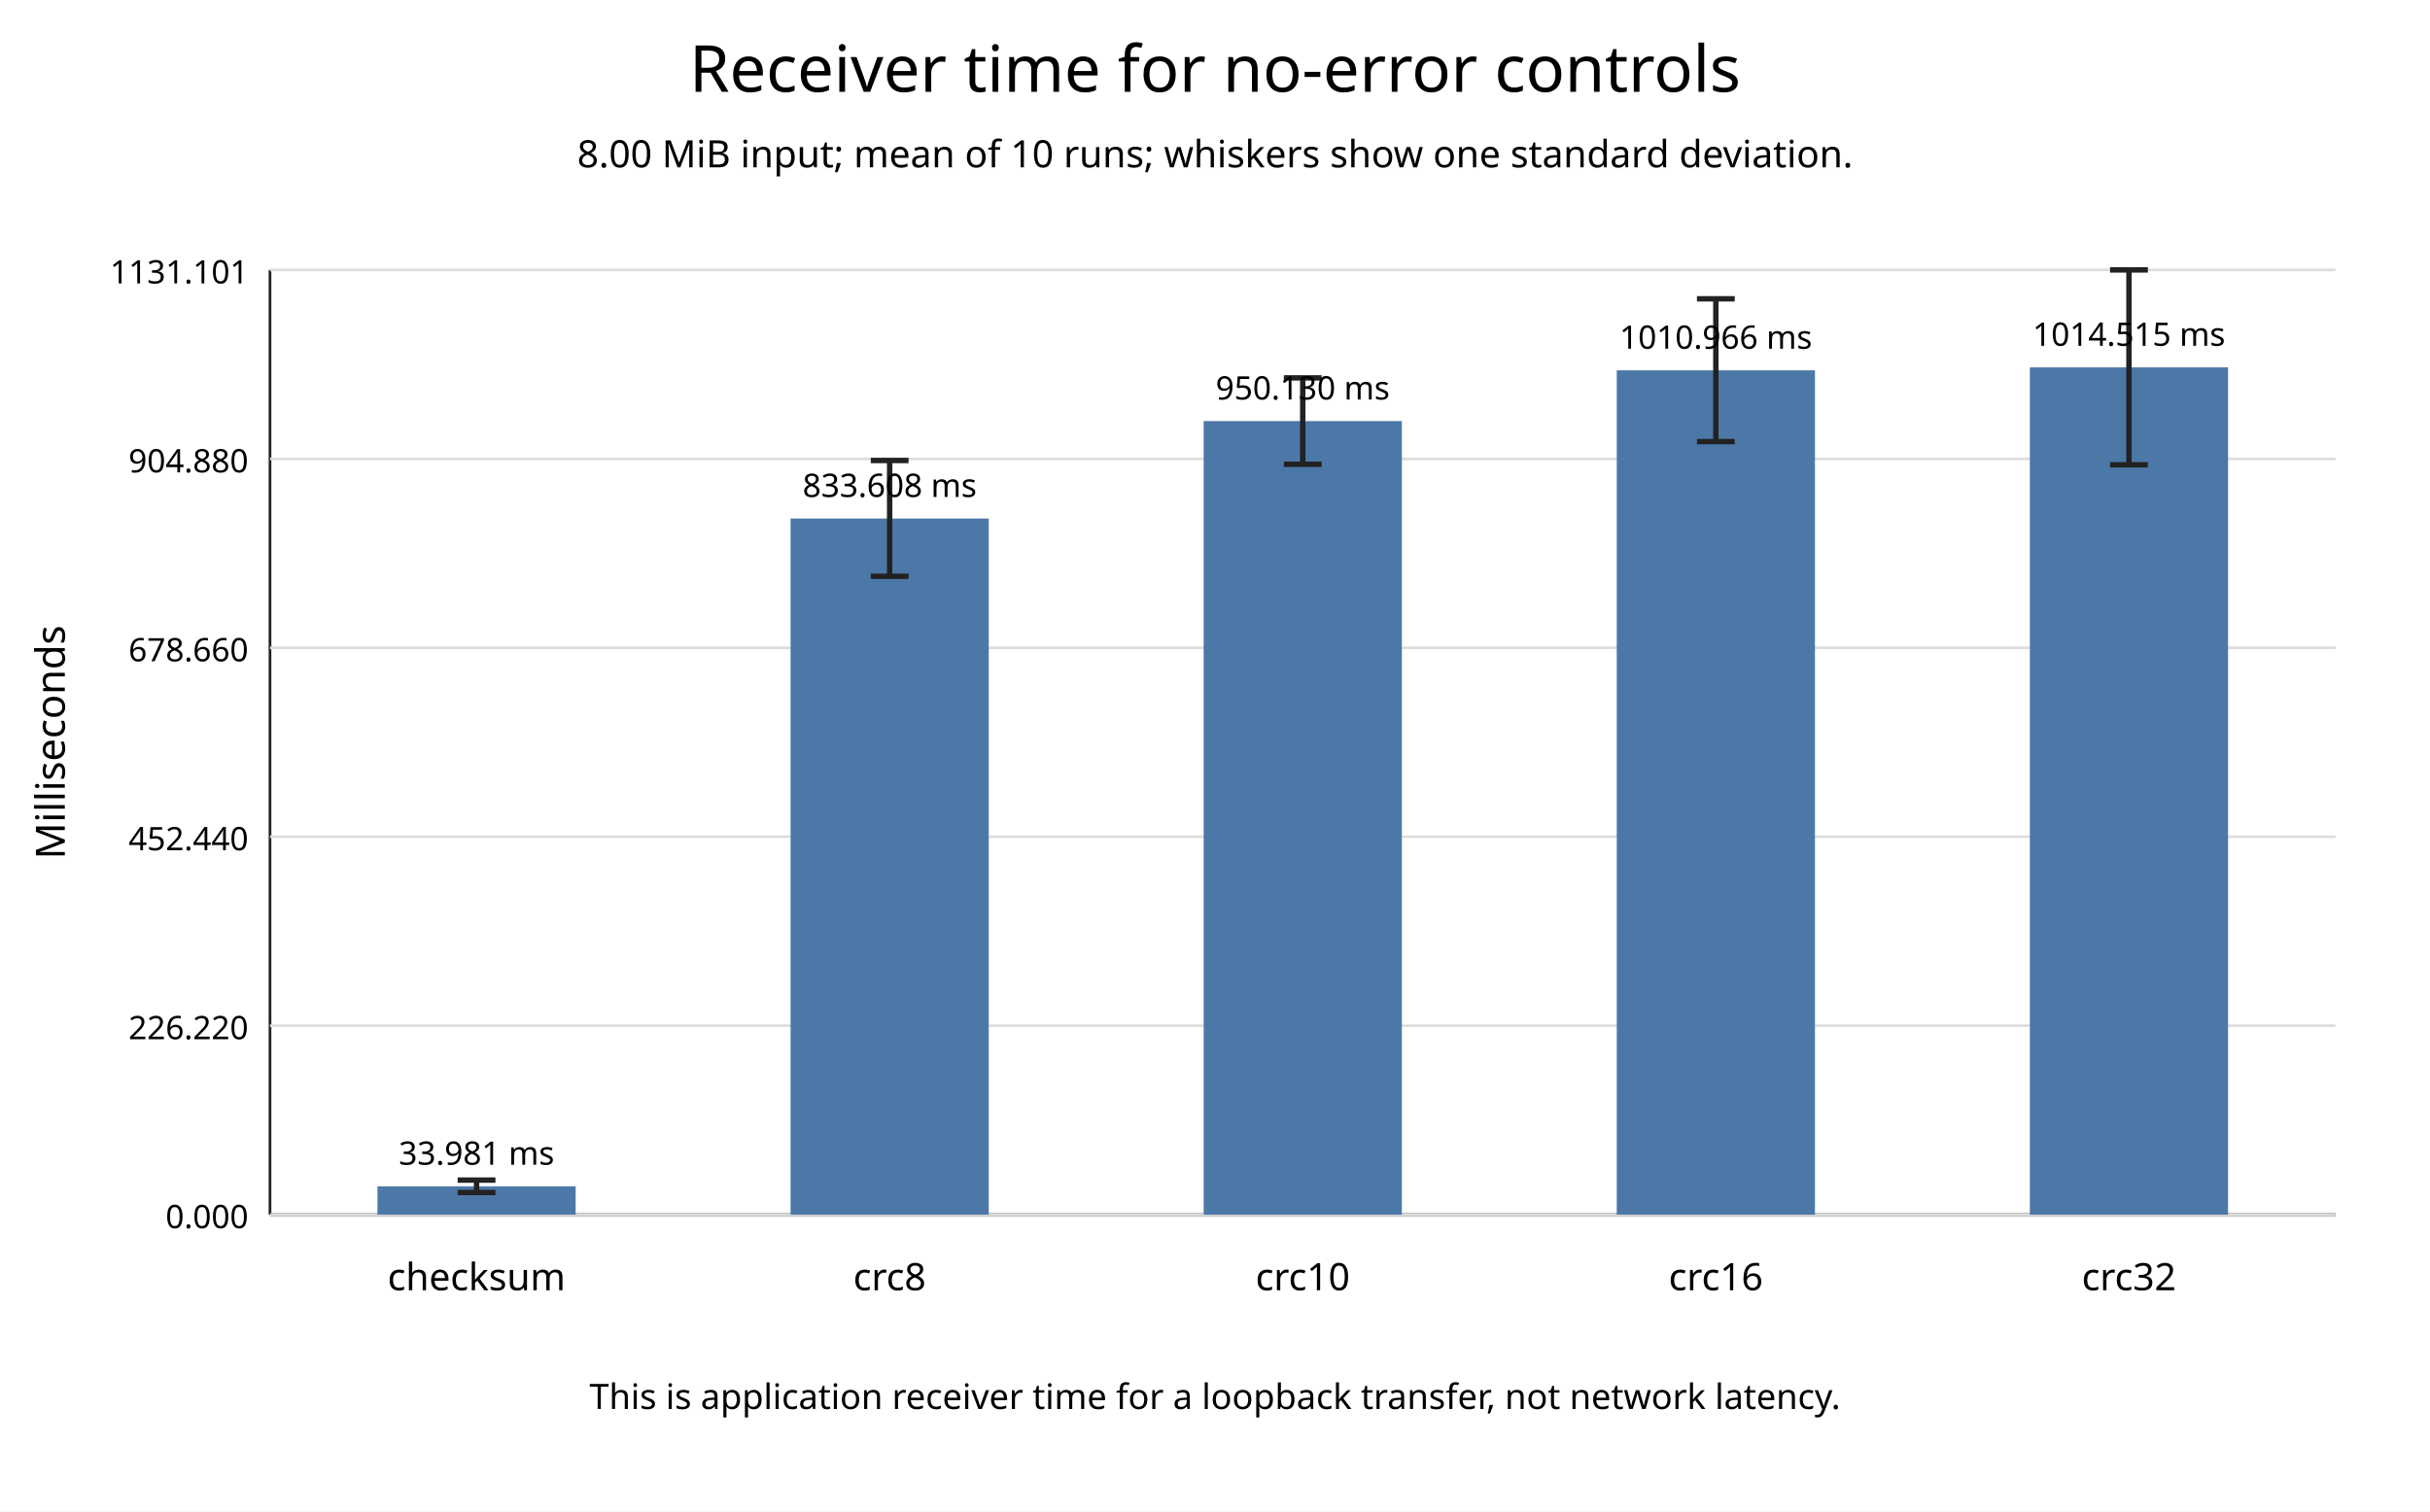
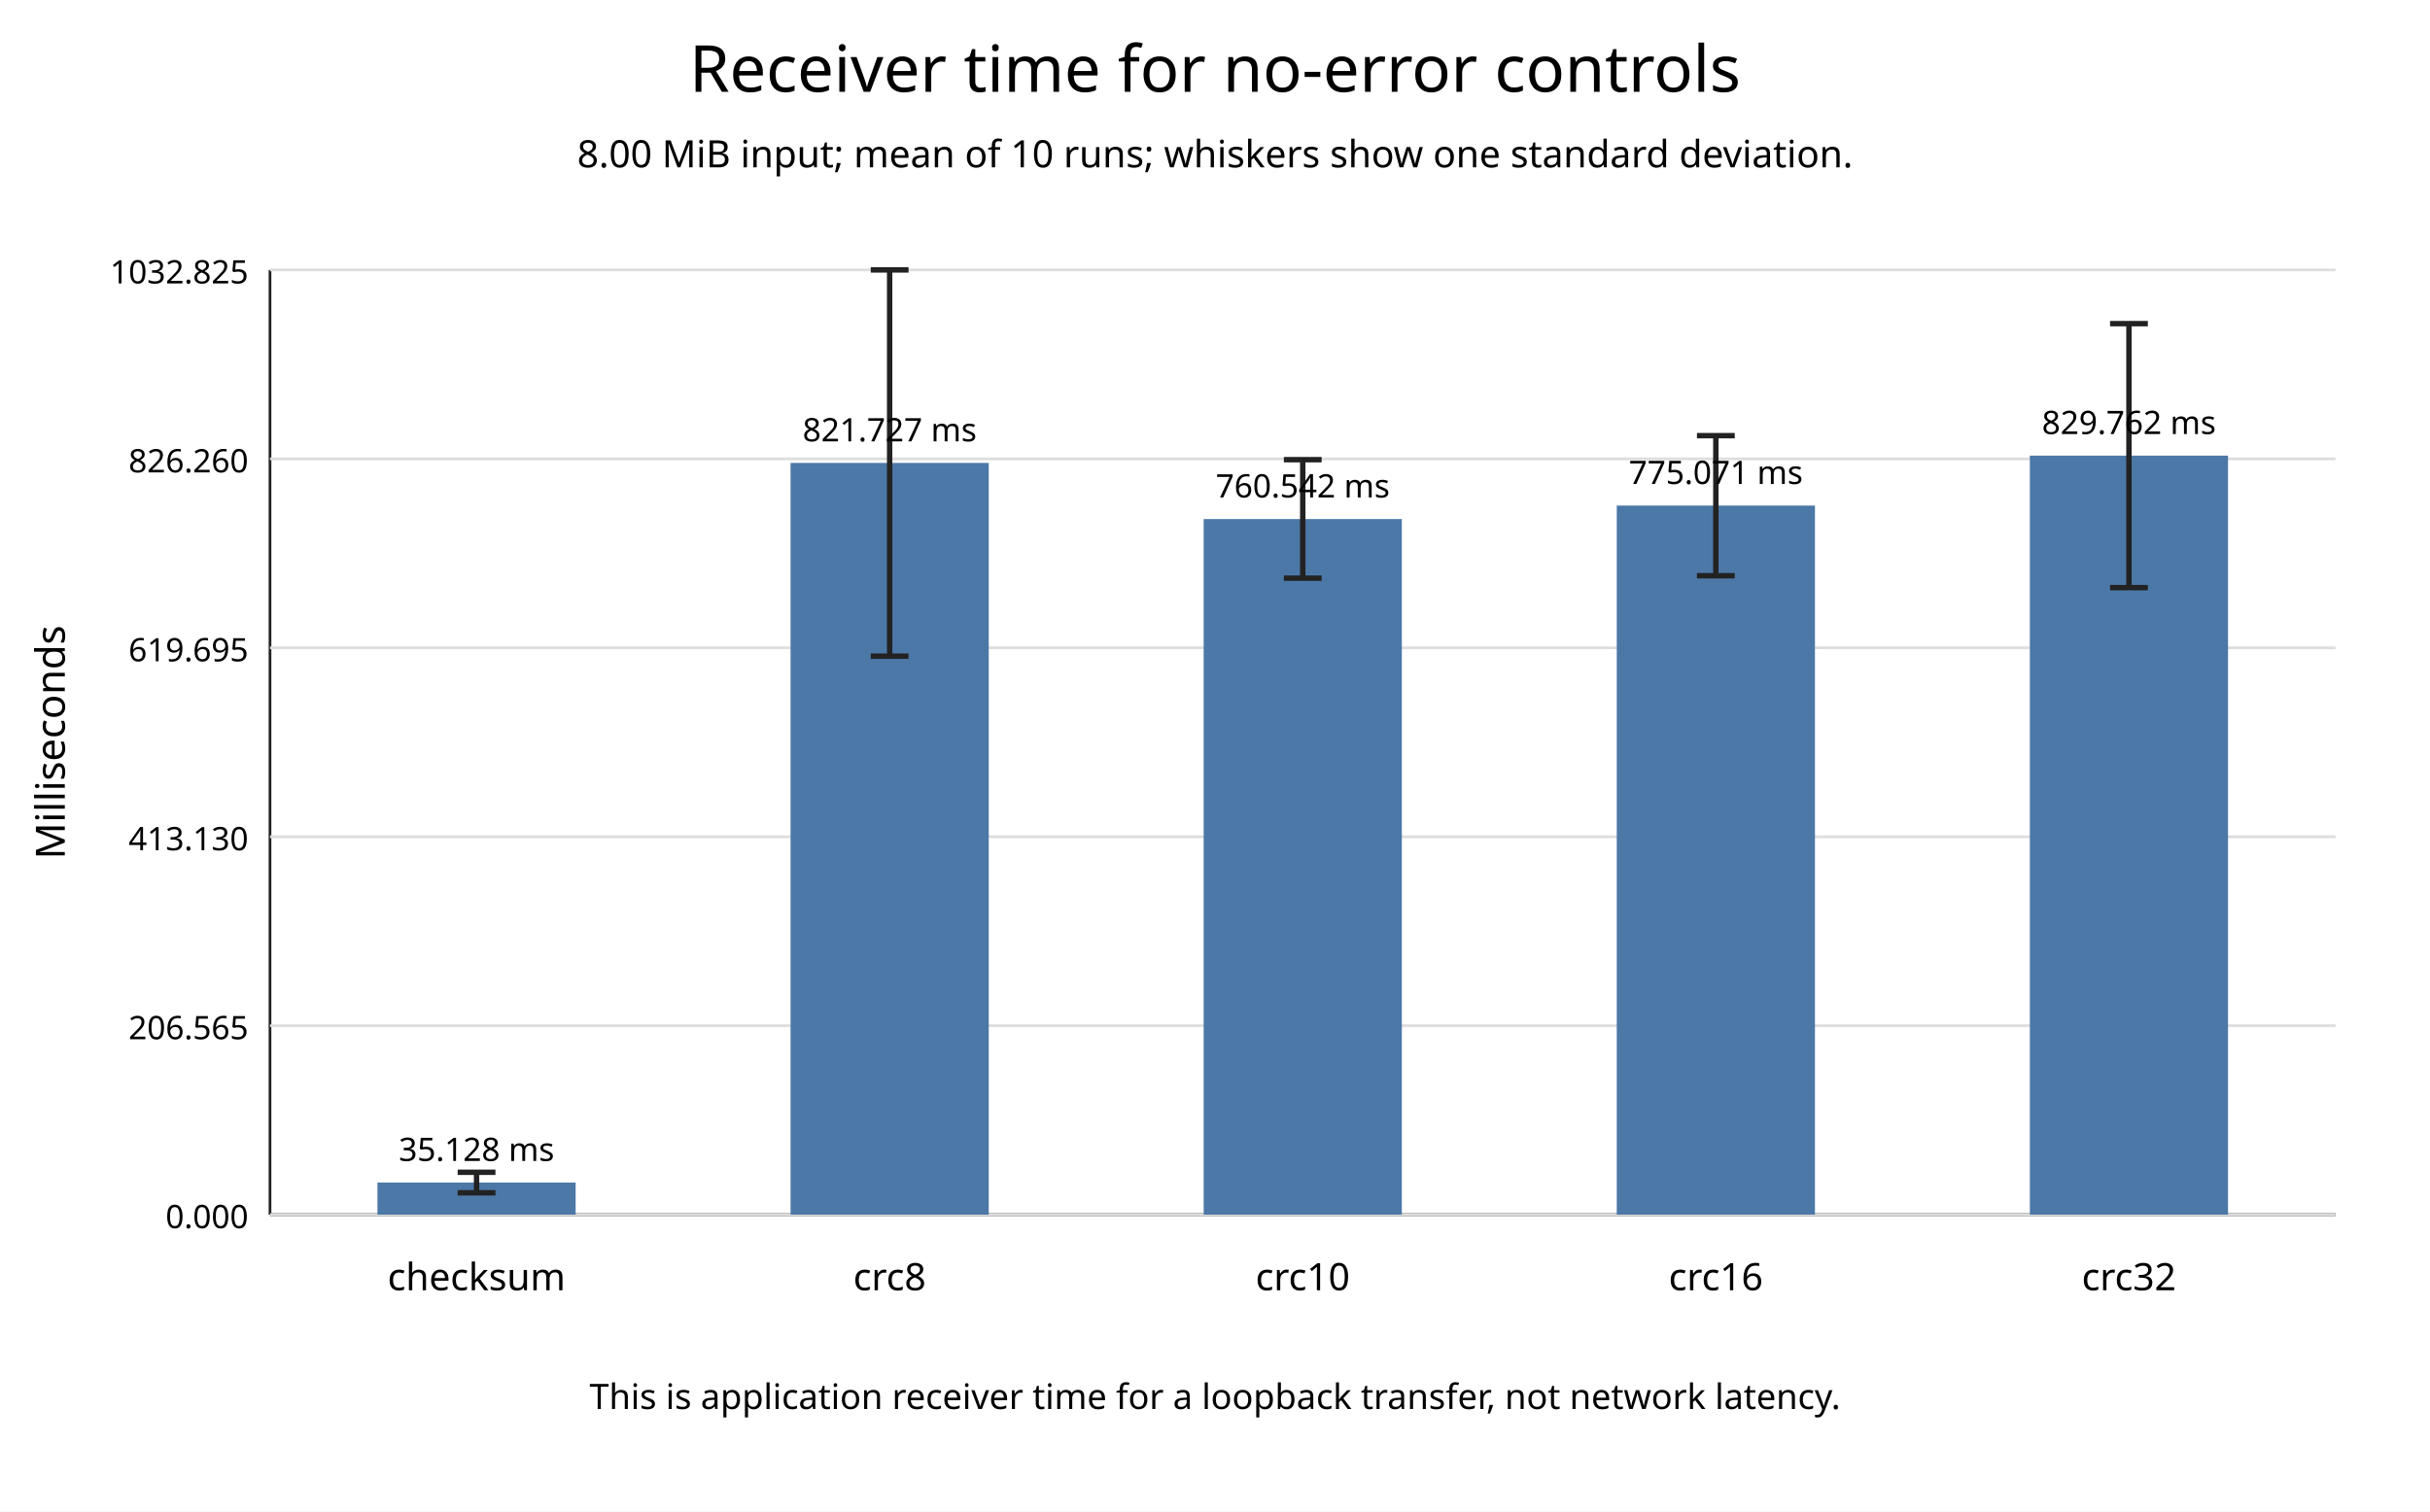
<svg xmlns="http://www.w3.org/2000/svg" width="900" height="560" viewBox="0 0 900 560">
  <rect width="100%" height="100%" fill="white" />
  <text x="450.0" y="34" text-anchor="middle" font-family="sans-serif" font-size="24">Receiver time for no-error controls</text>
  <text x="450" y="62" text-anchor="middle" font-family="sans-serif" font-size="14">8.00 MiB input; mean of 10 runs; whiskers show one standard deviation.</text>
  <line x1="100" y1="100" x2="100" y2="450" stroke="#222" />
  <line x1="100" y1="450" x2="865" y2="450" stroke="#222" />
  <line x1="100" y1="450.0" x2="865" y2="450.0" stroke="#DDD" />
  <text x="92" y="455.0" text-anchor="end" font-family="sans-serif" font-size="12">0.000</text>
  <line x1="100" y1="380.0" x2="865" y2="380.0" stroke="#DDD" />
-   <text x="92" y="385.0" text-anchor="end" font-family="sans-serif" font-size="12">226.220</text>
+   <text x="92" y="385.0" text-anchor="end" font-family="sans-serif" font-size="12">206.565</text>
  <line x1="100" y1="310.0" x2="865" y2="310.0" stroke="#DDD" />
-   <text x="92" y="315.0" text-anchor="end" font-family="sans-serif" font-size="12">452.440</text>
+   <text x="92" y="315.0" text-anchor="end" font-family="sans-serif" font-size="12">413.130</text>
  <line x1="100" y1="240.0" x2="865" y2="240.0" stroke="#DDD" />
-   <text x="92" y="245.0" text-anchor="end" font-family="sans-serif" font-size="12">678.660</text>
+   <text x="92" y="245.0" text-anchor="end" font-family="sans-serif" font-size="12">619.695</text>
  <line x1="100" y1="170.0" x2="865" y2="170.0" stroke="#DDD" />
-   <text x="92" y="175.0" text-anchor="end" font-family="sans-serif" font-size="12">904.880</text>
+   <text x="92" y="175.0" text-anchor="end" font-family="sans-serif" font-size="12">826.260</text>
  <line x1="100" y1="100.0" x2="865" y2="100.0" stroke="#DDD" />
-   <text x="92" y="105.0" text-anchor="end" font-family="sans-serif" font-size="12">1131.101</text>
-   <rect x="139.8" y="439.5" width="73.4" height="10.5" fill="#4C78A8" />
-   <line x1="176.5" y1="437.2" x2="176.5" y2="441.8" stroke="#222" stroke-width="2" />
-   <line x1="169.5" y1="437.2" x2="183.5" y2="437.2" stroke="#222" stroke-width="2" />
-   <line x1="169.5" y1="441.8" x2="183.5" y2="441.8" stroke="#222" stroke-width="2" />
+   <text x="92" y="105.0" text-anchor="end" font-family="sans-serif" font-size="12">1032.825</text>
+   <rect x="139.8" y="438.1" width="73.4" height="11.9" fill="#4C78A8" />
+   <line x1="176.5" y1="434.3" x2="176.5" y2="441.9" stroke="#222" stroke-width="2" />
+   <line x1="169.5" y1="434.3" x2="183.5" y2="434.3" stroke="#222" stroke-width="2" />
+   <line x1="169.5" y1="441.9" x2="183.5" y2="441.9" stroke="#222" stroke-width="2" />
  <text x="176.5" y="478" text-anchor="middle" font-family="sans-serif" font-size="14">checksum</text>
-   <text x="176.5" y="431.5" text-anchor="middle" font-family="sans-serif" font-size="12">33.981 ms</text>
-   <rect x="292.8" y="192.1" width="73.4" height="257.9" fill="#4C78A8" />
-   <line x1="329.5" y1="170.6" x2="329.5" y2="213.5" stroke="#222" stroke-width="2" />
-   <line x1="322.5" y1="170.6" x2="336.5" y2="170.6" stroke="#222" stroke-width="2" />
-   <line x1="322.5" y1="213.5" x2="336.5" y2="213.5" stroke="#222" stroke-width="2" />
+   <text x="176.5" y="430.1" text-anchor="middle" font-family="sans-serif" font-size="12">35.128 ms</text>
+   <rect x="292.8" y="171.5" width="73.4" height="278.5" fill="#4C78A8" />
+   <line x1="329.5" y1="100.0" x2="329.5" y2="243.1" stroke="#222" stroke-width="2" />
+   <line x1="322.5" y1="100.0" x2="336.5" y2="100.0" stroke="#222" stroke-width="2" />
+   <line x1="322.5" y1="243.1" x2="336.5" y2="243.1" stroke="#222" stroke-width="2" />
  <text x="329.5" y="478" text-anchor="middle" font-family="sans-serif" font-size="14">crc8</text>
-   <text x="329.5" y="184.1" text-anchor="middle" font-family="sans-serif" font-size="12">833.608 ms</text>
-   <rect x="445.8" y="156.0" width="73.4" height="294.0" fill="#4C78A8" />
-   <line x1="482.5" y1="140.0" x2="482.5" y2="172.0" stroke="#222" stroke-width="2" />
-   <line x1="475.5" y1="140.0" x2="489.5" y2="140.0" stroke="#222" stroke-width="2" />
-   <line x1="475.5" y1="172.0" x2="489.5" y2="172.0" stroke="#222" stroke-width="2" />
+   <text x="329.5" y="163.5" text-anchor="middle" font-family="sans-serif" font-size="12">821.727 ms</text>
+   <rect x="445.8" y="192.3" width="73.4" height="257.7" fill="#4C78A8" />
+   <line x1="482.5" y1="170.3" x2="482.5" y2="214.2" stroke="#222" stroke-width="2" />
+   <line x1="475.5" y1="170.3" x2="489.5" y2="170.3" stroke="#222" stroke-width="2" />
+   <line x1="475.5" y1="214.2" x2="489.5" y2="214.2" stroke="#222" stroke-width="2" />
  <text x="482.5" y="478" text-anchor="middle" font-family="sans-serif" font-size="14">crc10</text>
-   <text x="482.5" y="148.0" text-anchor="middle" font-family="sans-serif" font-size="12">950.130 ms</text>
-   <rect x="598.8" y="137.2" width="73.4" height="312.8" fill="#4C78A8" />
-   <line x1="635.5" y1="110.7" x2="635.5" y2="163.6" stroke="#222" stroke-width="2" />
-   <line x1="628.5" y1="110.7" x2="642.5" y2="110.7" stroke="#222" stroke-width="2" />
-   <line x1="628.5" y1="163.6" x2="642.5" y2="163.6" stroke="#222" stroke-width="2" />
+   <text x="482.5" y="184.3" text-anchor="middle" font-family="sans-serif" font-size="12">760.542 ms</text>
+   <rect x="598.8" y="187.3" width="73.4" height="262.7" fill="#4C78A8" />
+   <line x1="635.5" y1="161.4" x2="635.5" y2="213.3" stroke="#222" stroke-width="2" />
+   <line x1="628.5" y1="161.4" x2="642.5" y2="161.4" stroke="#222" stroke-width="2" />
+   <line x1="628.5" y1="213.3" x2="642.5" y2="213.3" stroke="#222" stroke-width="2" />
  <text x="635.5" y="478" text-anchor="middle" font-family="sans-serif" font-size="14">crc16</text>
-   <text x="635.5" y="129.2" text-anchor="middle" font-family="sans-serif" font-size="12">1010.966 ms</text>
-   <rect x="751.8" y="136.1" width="73.4" height="313.9" fill="#4C78A8" />
-   <line x1="788.5" y1="100.0" x2="788.5" y2="172.2" stroke="#222" stroke-width="2" />
-   <line x1="781.5" y1="100.0" x2="795.5" y2="100.0" stroke="#222" stroke-width="2" />
-   <line x1="781.5" y1="172.2" x2="795.5" y2="172.2" stroke="#222" stroke-width="2" />
+   <text x="635.5" y="179.3" text-anchor="middle" font-family="sans-serif" font-size="12">775.071 ms</text>
+   <rect x="751.8" y="168.8" width="73.4" height="281.2" fill="#4C78A8" />
+   <line x1="788.5" y1="119.9" x2="788.5" y2="217.7" stroke="#222" stroke-width="2" />
+   <line x1="781.5" y1="119.9" x2="795.5" y2="119.9" stroke="#222" stroke-width="2" />
+   <line x1="781.5" y1="217.7" x2="795.5" y2="217.7" stroke="#222" stroke-width="2" />
  <text x="788.5" y="478" text-anchor="middle" font-family="sans-serif" font-size="14">crc32</text>
-   <text x="788.5" y="128.1" text-anchor="middle" font-family="sans-serif" font-size="12">1014.515 ms</text>
+   <text x="788.5" y="160.8" text-anchor="middle" font-family="sans-serif" font-size="12">829.762 ms</text>
  <text x="24" y="275.0" text-anchor="middle" transform="rotate(-90 24 275.0)" font-family="sans-serif" font-size="15">Milliseconds</text>
  <text x="450" y="522" text-anchor="middle" font-family="sans-serif" font-size="13">This is application receiver time for a loopback transfer, not network latency.</text>
</svg>
